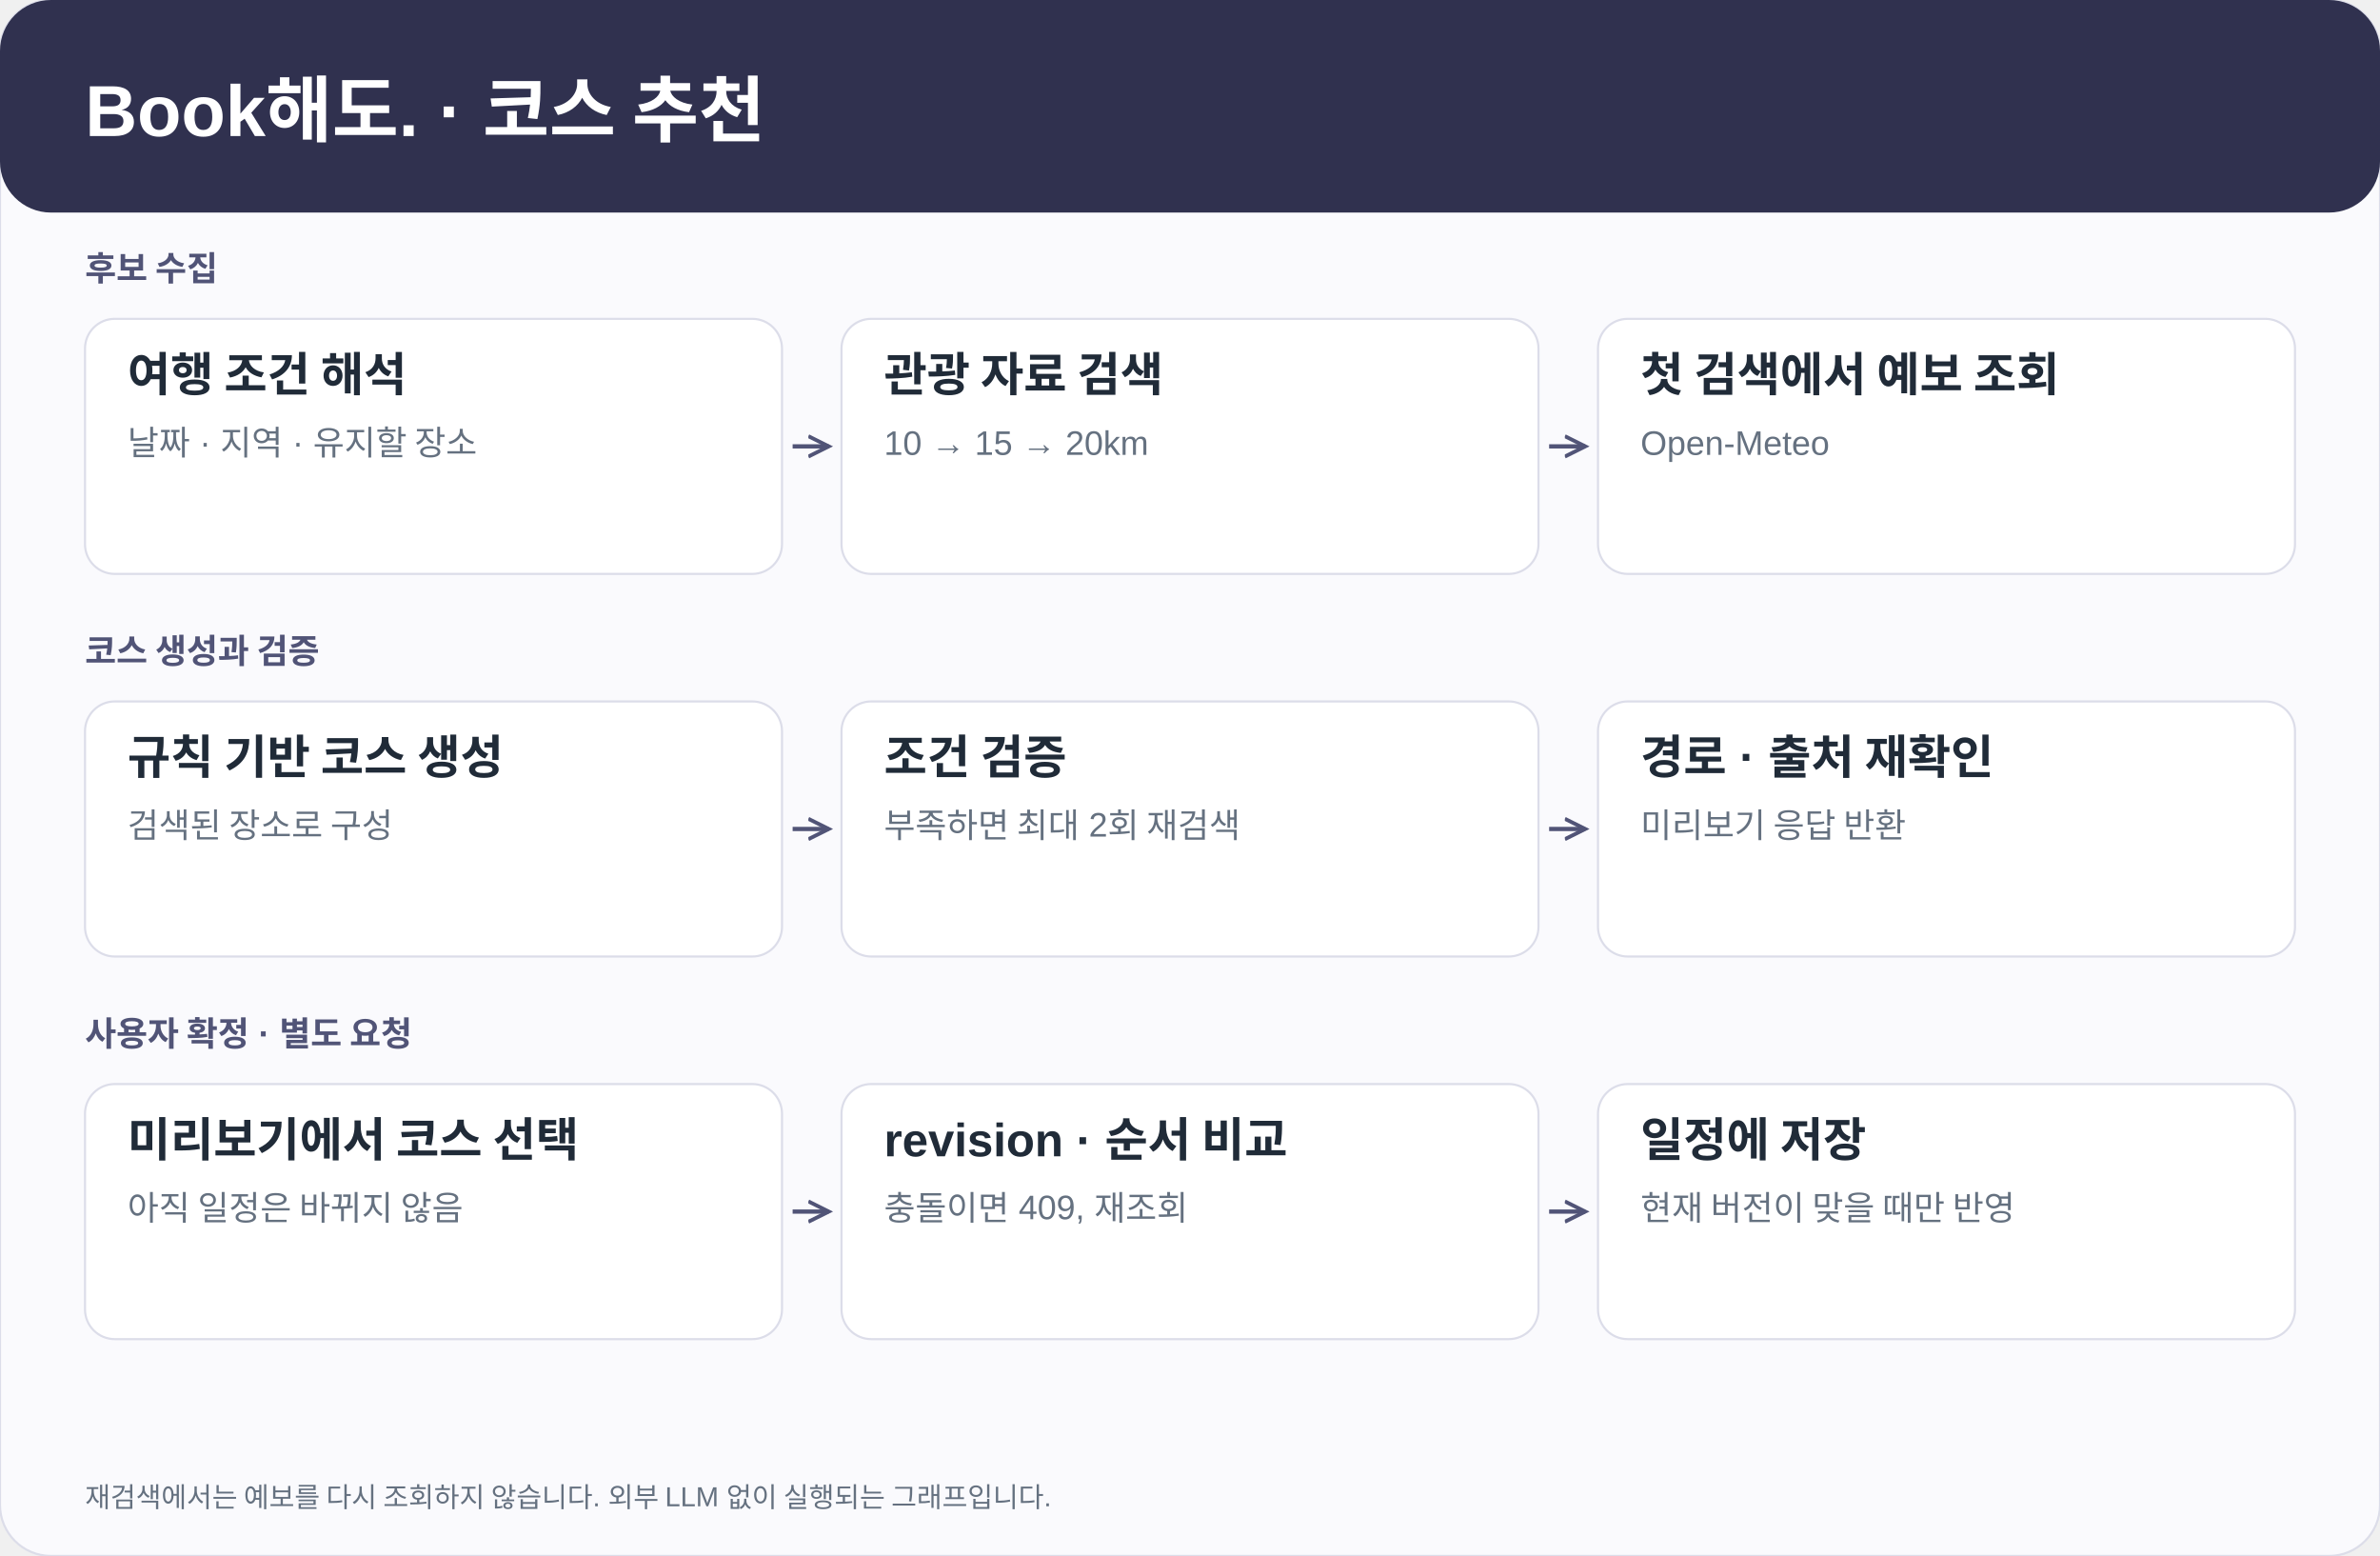
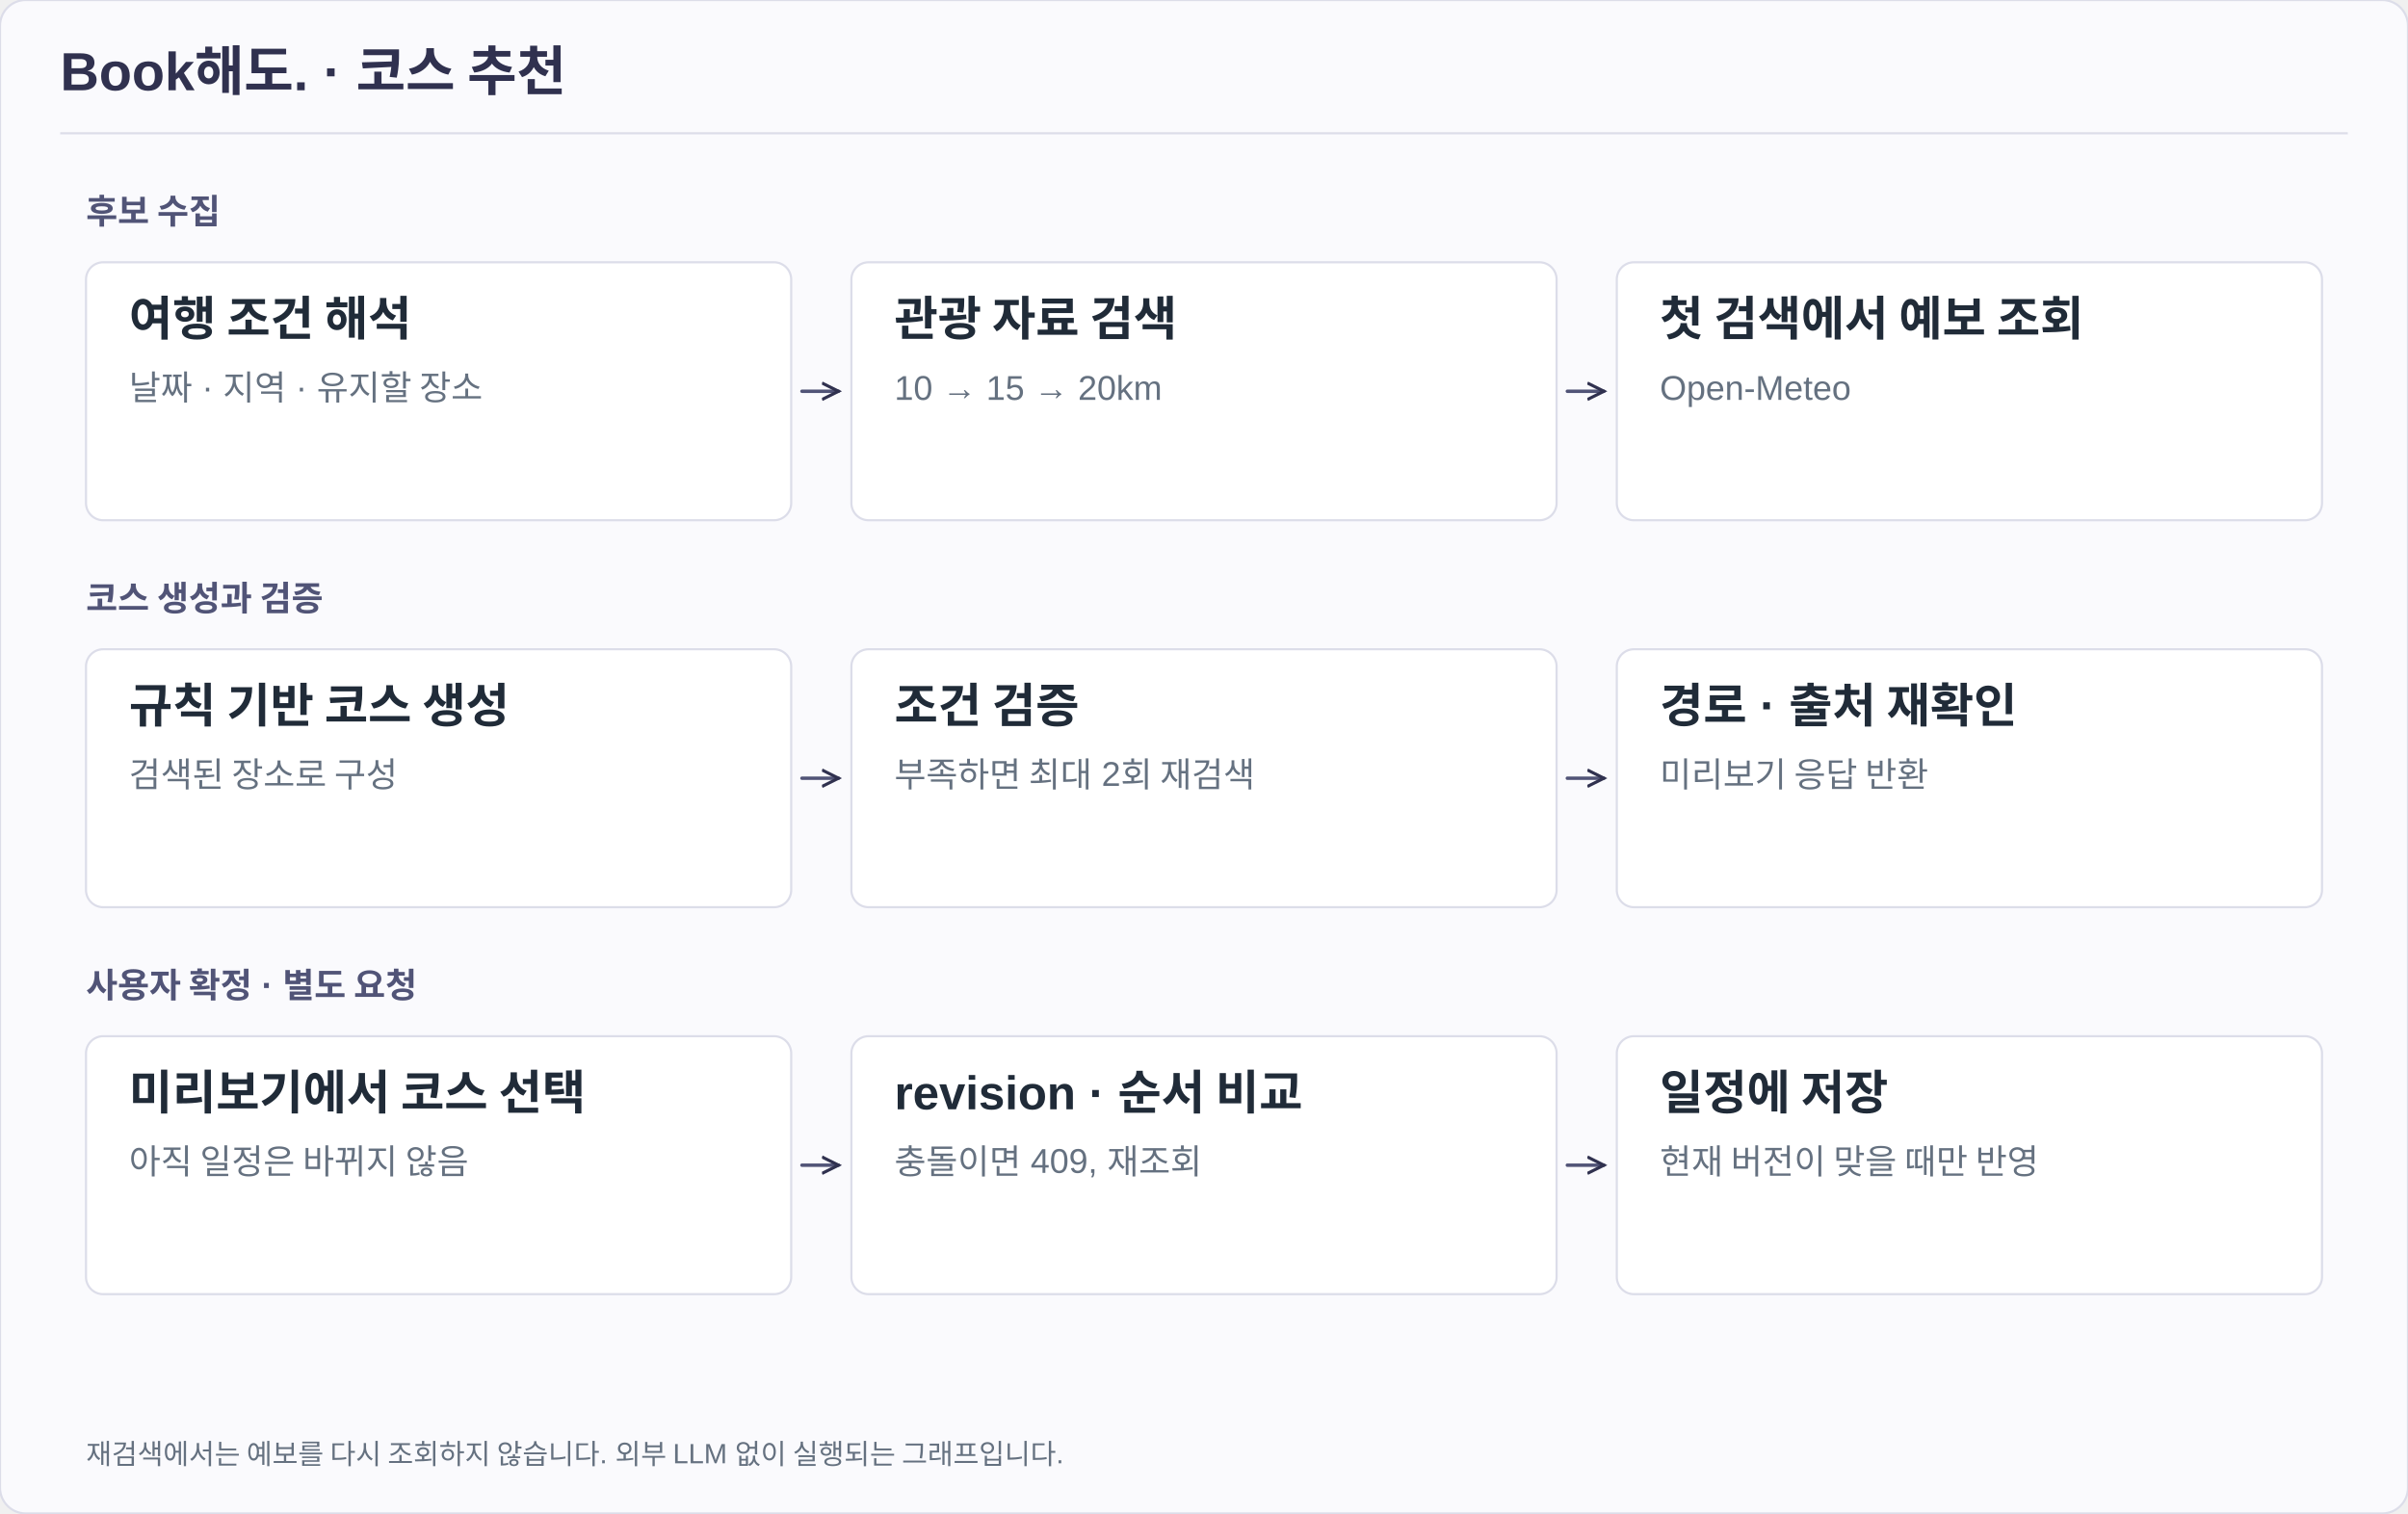
- <svg xmlns="http://www.w3.org/2000/svg" width="1120" height="732" viewBox="0 0 1120 732" role="img" aria-labelledby="title desc" font-family="Segoe UI, Malgun Gothic, Arial, sans-serif">
+ <svg xmlns="http://www.w3.org/2000/svg" width="1120" height="704" viewBox="0 0 1120 704" role="img" aria-labelledby="title desc" font-family="Segoe UI, Malgun Gothic, Arial, sans-serif">
  <defs>
    <marker id="arrow" viewBox="0 0 10 10" refX="8" refY="5" markerWidth="6" markerHeight="6" orient="auto">
-       <path d="M0 1 L8 5 L0 9" fill="none" stroke="#515477" stroke-width="1.5" />
+       <path d="M0 1 L8 5 L0 9" fill="none" stroke="#30314F" stroke-width="1.5" />
    </marker>
  </defs>
-   <rect x="0" y="0" width="1120" height="732" rx="24" fill="#FAFAFD" stroke="#DCDDE9" />
-   <rect x="0" y="0" width="1120" height="100" rx="24" fill="#30314F" stroke="none" />
-   <text x="40" y="64" font-size="34" fill="#FFFFFF" font-weight="650">Book해도. · 코스 추천</text>
-   <g transform="translate(0 -52)">
-     <text x="40" y="184" font-size="16" fill="#515477" font-weight="650">후보 수집</text>
-     <rect x="40" y="202" width="328" height="120" rx="14" fill="#FFFFFF" stroke="#DCDDE9" />
-     <text x="60" y="236" font-size="22" fill="#202B38" font-weight="650">여행 조건 해석</text>
+   <rect x="0" y="0" width="1120" height="704" rx="12" fill="#FAFAFD" stroke="#DCDDE9" />
+   <path d="M28 62 H1092" stroke="#DCDDE9" />
+   <text x="28" y="42" font-size="25" fill="#30314F" font-weight="600">Book해도. · 코스 추천</text>
+   <g transform="translate(0 -80)">
+     <text x="40" y="184" font-size="16" fill="#515477" font-weight="600">후보 수집</text>
+     <rect x="40" y="202" width="328" height="120" rx="8" fill="#FFFFFF" stroke="#DCDDE9" />
+     <text x="60" y="236" font-size="22" fill="#202B38" font-weight="600">여행 조건 해석</text>
    <text x="60" y="266" font-size="16" fill="#657180" font-weight="400">날짜 · 지역 · 유지할 장소</text>
-     <path d="M373 262 L390 262" fill="none" stroke="#515477" stroke-width="2" marker-end="url(#arrow)" />
-     <rect x="396" y="202" width="328" height="120" rx="14" fill="#FFFFFF" stroke="#DCDDE9" />
-     <text x="416" y="236" font-size="22" fill="#202B38" font-weight="650">관광 자료 검색</text>
+     <path d="M373 262 L390 262" fill="none" stroke="#515477" stroke-width="1.6" stroke-linecap="round" stroke-linejoin="round" marker-end="url(#arrow)" />
+     <rect x="396" y="202" width="328" height="120" rx="8" fill="#FFFFFF" stroke="#DCDDE9" />
+     <text x="416" y="236" font-size="22" fill="#202B38" font-weight="600">관광 자료 검색</text>
    <text x="416" y="266" font-size="16" fill="#657180" font-weight="400">10 → 15 → 20km</text>
-     <path d="M729 262 L746 262" fill="none" stroke="#515477" stroke-width="2" marker-end="url(#arrow)" />
-     <rect x="752" y="202" width="328" height="120" rx="14" fill="#FFFFFF" stroke="#DCDDE9" />
-     <text x="772" y="236" font-size="22" fill="#202B38" font-weight="650">첫 검색에서 예보 조회</text>
+     <path d="M729 262 L746 262" fill="none" stroke="#515477" stroke-width="1.6" stroke-linecap="round" stroke-linejoin="round" marker-end="url(#arrow)" />
+     <rect x="752" y="202" width="328" height="120" rx="8" fill="#FFFFFF" stroke="#DCDDE9" />
+     <text x="772" y="236" font-size="22" fill="#202B38" font-weight="600">첫 검색에서 예보 조회</text>
    <text x="772" y="266" font-size="16" fill="#657180" font-weight="400">Open-Meteo</text>
-     <text x="40" y="364" font-size="16" fill="#515477" font-weight="650">코스 생성과 검증</text>
-     <rect x="40" y="382" width="328" height="120" rx="14" fill="#FFFFFF" stroke="#DCDDE9" />
-     <text x="60" y="416" font-size="22" fill="#202B38" font-weight="650">규칙 기반 코스 생성</text>
+     <text x="40" y="364" font-size="16" fill="#515477" font-weight="600">코스 생성과 검증</text>
+     <rect x="40" y="382" width="328" height="120" rx="8" fill="#FFFFFF" stroke="#DCDDE9" />
+     <text x="60" y="416" font-size="22" fill="#202B38" font-weight="600">규칙 기반 코스 생성</text>
    <text x="60" y="446" font-size="16" fill="#657180" font-weight="400">검색된 장소로 구성</text>
-     <path d="M373 442 L390 442" fill="none" stroke="#515477" stroke-width="2" marker-end="url(#arrow)" />
-     <rect x="396" y="382" width="328" height="120" rx="14" fill="#FFFFFF" stroke="#DCDDE9" />
-     <text x="416" y="416" font-size="22" fill="#202B38" font-weight="650">조건 검증</text>
+     <path d="M373 442 L390 442" fill="none" stroke="#515477" stroke-width="1.6" stroke-linecap="round" stroke-linejoin="round" marker-end="url(#arrow)" />
+     <rect x="396" y="382" width="328" height="120" rx="8" fill="#FFFFFF" stroke="#DCDDE9" />
+     <text x="416" y="416" font-size="22" fill="#202B38" font-weight="600">조건 검증</text>
    <text x="416" y="446" font-size="16" fill="#657180" font-weight="400">부족하면 최대 2회 재검색</text>
-     <path d="M729 442 L746 442" fill="none" stroke="#515477" stroke-width="2" marker-end="url(#arrow)" />
-     <rect x="752" y="382" width="328" height="120" rx="14" fill="#FFFFFF" stroke="#DCDDE9" />
-     <text x="772" y="416" font-size="22" fill="#202B38" font-weight="650">경로 · 출처 재확인</text>
+     <path d="M729 442 L746 442" fill="none" stroke="#515477" stroke-width="1.6" stroke-linecap="round" stroke-linejoin="round" marker-end="url(#arrow)" />
+     <rect x="752" y="382" width="328" height="120" rx="8" fill="#FFFFFF" stroke="#DCDDE9" />
+     <text x="772" y="416" font-size="22" fill="#202B38" font-weight="600">경로 · 출처 재확인</text>
    <text x="772" y="446" font-size="16" fill="#657180" font-weight="400">미리보기 응답 반환</text>
-     <text x="40" y="544" font-size="16" fill="#515477" font-weight="650">사용자 확정 · 별도 요청</text>
-     <rect x="40" y="562" width="328" height="120" rx="14" fill="#FFFFFF" stroke="#DCDDE9" />
-     <text x="60" y="596" font-size="22" fill="#202B38" font-weight="650">미리보기에서 코스 선택</text>
+     <text x="40" y="544" font-size="16" fill="#515477" font-weight="600">사용자 확정 · 별도 요청</text>
+     <rect x="40" y="562" width="328" height="120" rx="8" fill="#FFFFFF" stroke="#DCDDE9" />
+     <text x="60" y="596" font-size="22" fill="#202B38" font-weight="600">미리보기에서 코스 선택</text>
    <text x="60" y="626" font-size="16" fill="#657180" font-weight="400">아직 일정은 바뀌지 않음</text>
-     <path d="M373 622 L390 622" fill="none" stroke="#515477" stroke-width="2" marker-end="url(#arrow)" />
-     <rect x="396" y="562" width="328" height="120" rx="14" fill="#FFFFFF" stroke="#DCDDE9" />
-     <text x="416" y="596" font-size="22" fill="#202B38" font-weight="650">revision · 순서 비교</text>
+     <path d="M373 622 L390 622" fill="none" stroke="#515477" stroke-width="1.6" stroke-linecap="round" stroke-linejoin="round" marker-end="url(#arrow)" />
+     <rect x="396" y="562" width="328" height="120" rx="8" fill="#FFFFFF" stroke="#DCDDE9" />
+     <text x="416" y="596" font-size="22" fill="#202B38" font-weight="600">revision · 순서 비교</text>
    <text x="416" y="626" font-size="16" fill="#657180" font-weight="400">충돌이면 409, 재조회</text>
-     <path d="M729 622 L746 622" fill="none" stroke="#515477" stroke-width="2" marker-end="url(#arrow)" />
-     <rect x="752" y="562" width="328" height="120" rx="14" fill="#FFFFFF" stroke="#DCDDE9" />
-     <text x="772" y="596" font-size="22" fill="#202B38" font-weight="650">일정에 저장</text>
+     <path d="M729 622 L746 622" fill="none" stroke="#515477" stroke-width="1.6" stroke-linecap="round" stroke-linejoin="round" marker-end="url(#arrow)" />
+     <rect x="752" y="562" width="328" height="120" rx="8" fill="#FFFFFF" stroke="#DCDDE9" />
+     <text x="772" y="596" font-size="22" fill="#202B38" font-weight="600">일정에 저장</text>
    <text x="772" y="626" font-size="16" fill="#657180" font-weight="400">현재 버전이 맞을 때만 반영</text>
    <text x="40" y="761" font-size="13" fill="#657180" font-weight="400">재검색에서는 예보를 다시 조회하지 않습니다. 외부 LLM 없이 실행되는 그래프입니다.</text>
  </g>
</svg>
